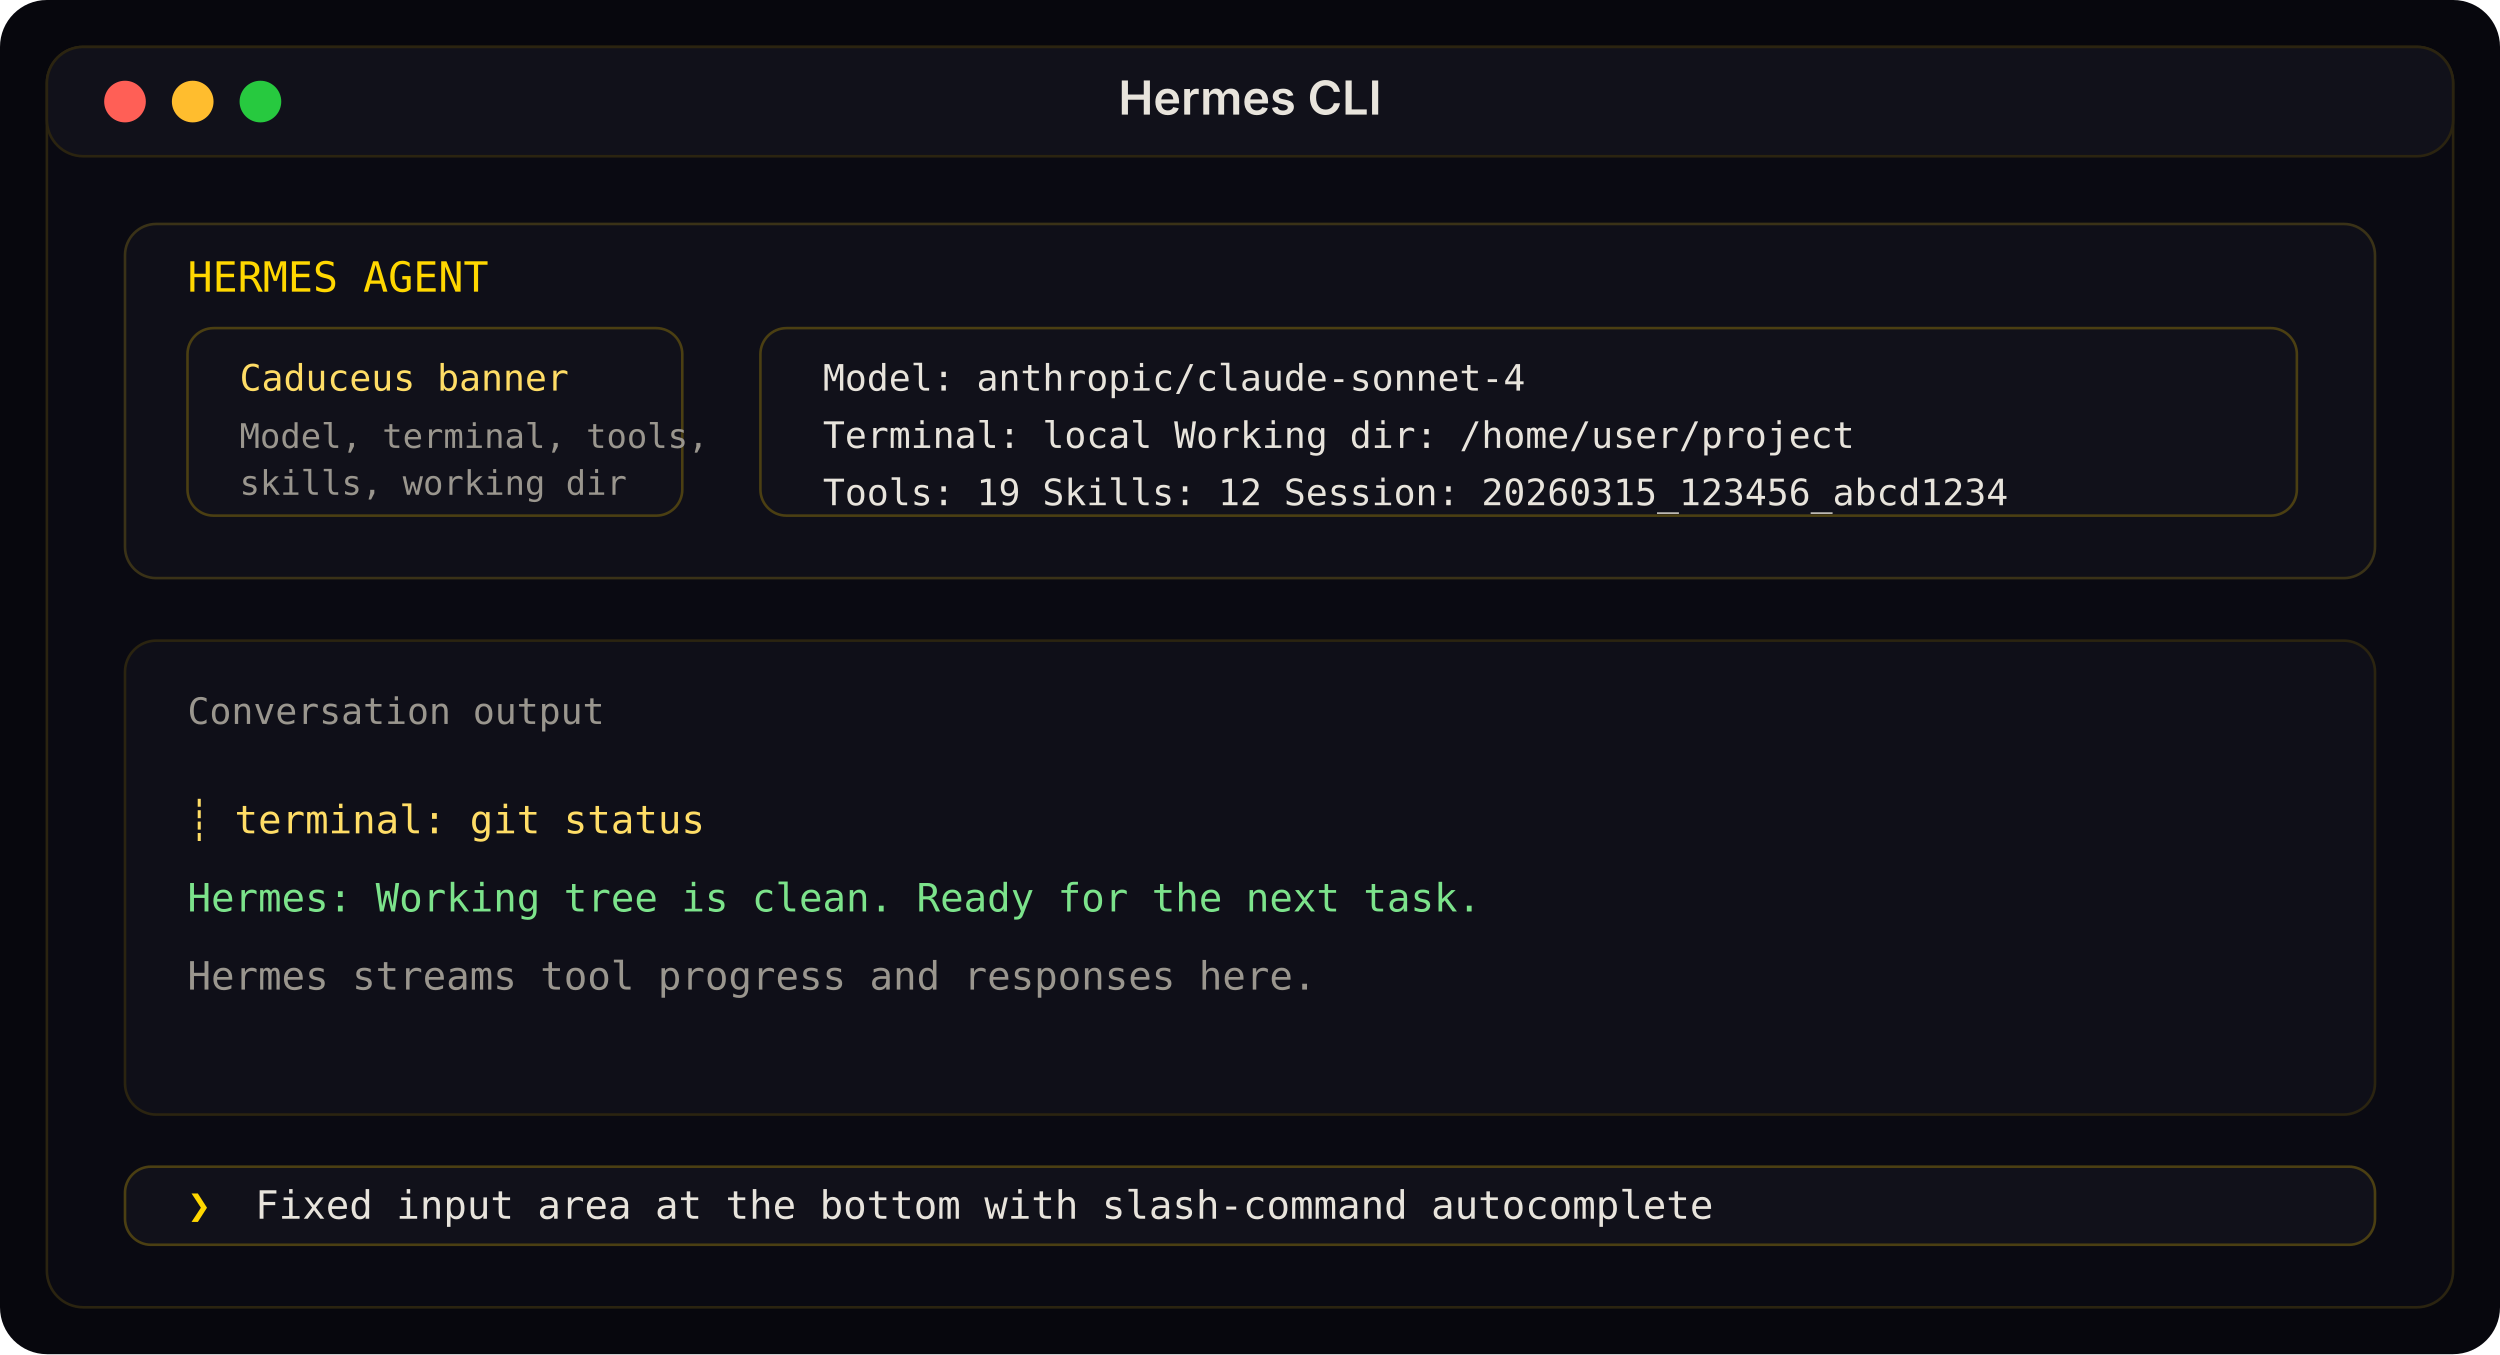
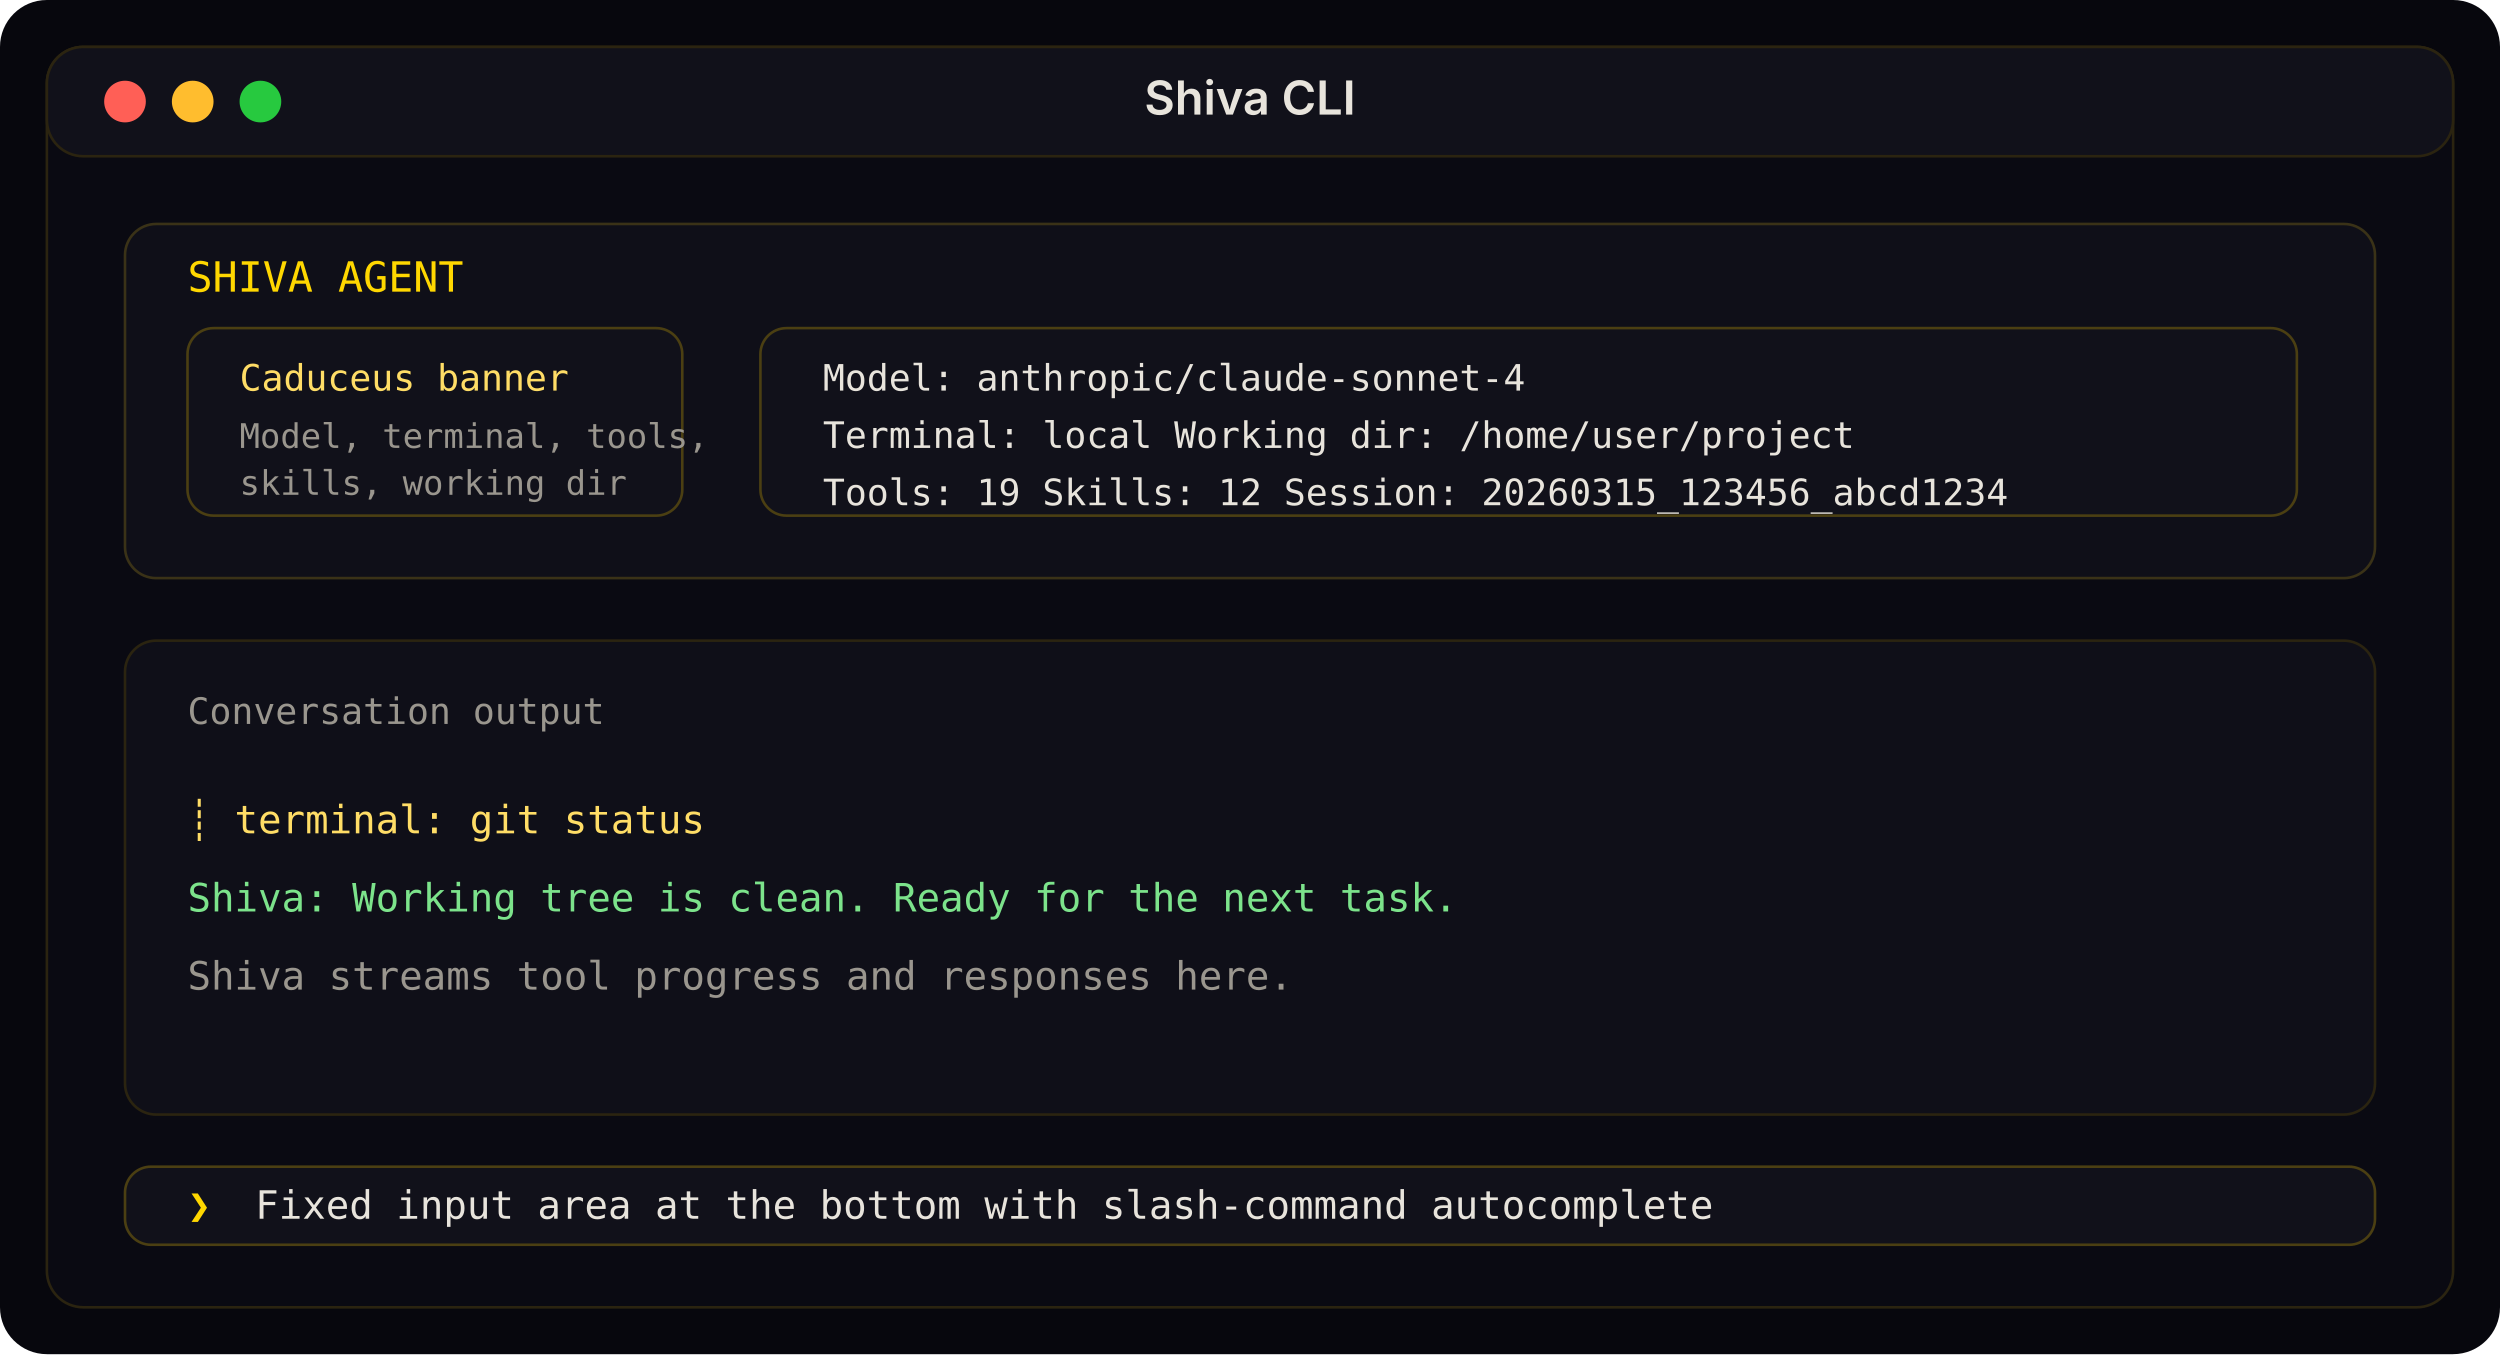
<svg xmlns="http://www.w3.org/2000/svg" width="960" height="520" viewBox="0 0 960 520" role="img" aria-labelledby="title desc">
  <rect width="960" height="520" rx="18" fill="#07070d" />
  <rect x="18" y="18" width="924" height="484" rx="14" fill="#0a0a12" stroke="#2b2410" />
  <rect x="18" y="18" width="924" height="42" rx="14" fill="#11111a" stroke="#2b2410" />
  <circle cx="48" cy="39" r="8" fill="#ff5f56" />
  <circle cx="74" cy="39" r="8" fill="#ffbd2e" />
  <circle cx="100" cy="39" r="8" fill="#27c93f" />
-   <text x="480" y="44" text-anchor="middle" fill="#e8e4dc" font-family="Inter, sans-serif" font-size="18" font-weight="600">Hermes CLI</text>
+   <text x="480" y="44" text-anchor="middle" fill="#e8e4dc" font-family="Inter, sans-serif" font-size="18" font-weight="600">Shiva CLI</text>
  <rect x="48" y="86" width="864" height="136" rx="12" fill="#0f0f18" stroke="#3a3217" />
-   <text x="72" y="112" fill="#ffd700" font-family="JetBrains Mono, monospace" font-size="16">HERMES AGENT</text>
+   <text x="72" y="112" fill="#ffd700" font-family="JetBrains Mono, monospace" font-size="16">SHIVA AGENT</text>
  <rect x="72" y="126" width="190" height="72" rx="10" fill="#11111a" stroke="#4b3f12" />
  <text x="92" y="150" fill="#ffdd66" font-family="JetBrains Mono, monospace" font-size="14">Caduceus banner</text>
  <text x="92" y="172" fill="#9a968e" font-family="JetBrains Mono, monospace" font-size="13">Model, terminal, tools,</text>
  <text x="92" y="190" fill="#9a968e" font-family="JetBrains Mono, monospace" font-size="13">skills, working dir</text>
  <rect x="292" y="126" width="590" height="72" rx="10" fill="#11111a" stroke="#4b3f12" />
  <text x="316" y="150" fill="#e8e4dc" font-family="JetBrains Mono, monospace" font-size="14">Model: anthropic/claude-sonnet-4</text>
  <text x="316" y="172" fill="#e8e4dc" font-family="JetBrains Mono, monospace" font-size="14">Terminal: local   Working dir: /home/user/project</text>
  <text x="316" y="194" fill="#e8e4dc" font-family="JetBrains Mono, monospace" font-size="14">Tools: 19   Skills: 12   Session: 20260315_123456_abcd1234</text>
  <rect x="48" y="246" width="864" height="182" rx="12" fill="#0f0f18" stroke="#2b2410" />
  <text x="72" y="278" fill="#9a968e" font-family="JetBrains Mono, monospace" font-size="14">Conversation output</text>
  <text x="72" y="320" fill="#ffdd66" font-family="JetBrains Mono, monospace" font-size="15">┊ terminal: git status</text>
-   <text x="72" y="350" fill="#7ce38b" font-family="JetBrains Mono, monospace" font-size="15">Hermes: Working tree is clean. Ready for the next task.</text>
-   <text x="72" y="380" fill="#9a968e" font-family="JetBrains Mono, monospace" font-size="15">Hermes streams tool progress and responses here.</text>
+   <text x="72" y="350" fill="#7ce38b" font-family="JetBrains Mono, monospace" font-size="15">Shiva: Working tree is clean. Ready for the next task.</text>
+   <text x="72" y="380" fill="#9a968e" font-family="JetBrains Mono, monospace" font-size="15">Shiva streams tool progress and responses here.</text>
  <rect x="48" y="448" width="864" height="30" rx="10" fill="#11111a" stroke="#4b3f12" />
  <text x="72" y="468" fill="#ffd700" font-family="JetBrains Mono, monospace" font-size="15">❯</text>
  <text x="98" y="468" fill="#e8e4dc" font-family="JetBrains Mono, monospace" font-size="15">Fixed input area at the bottom with slash-command autocomplete</text>
</svg>
